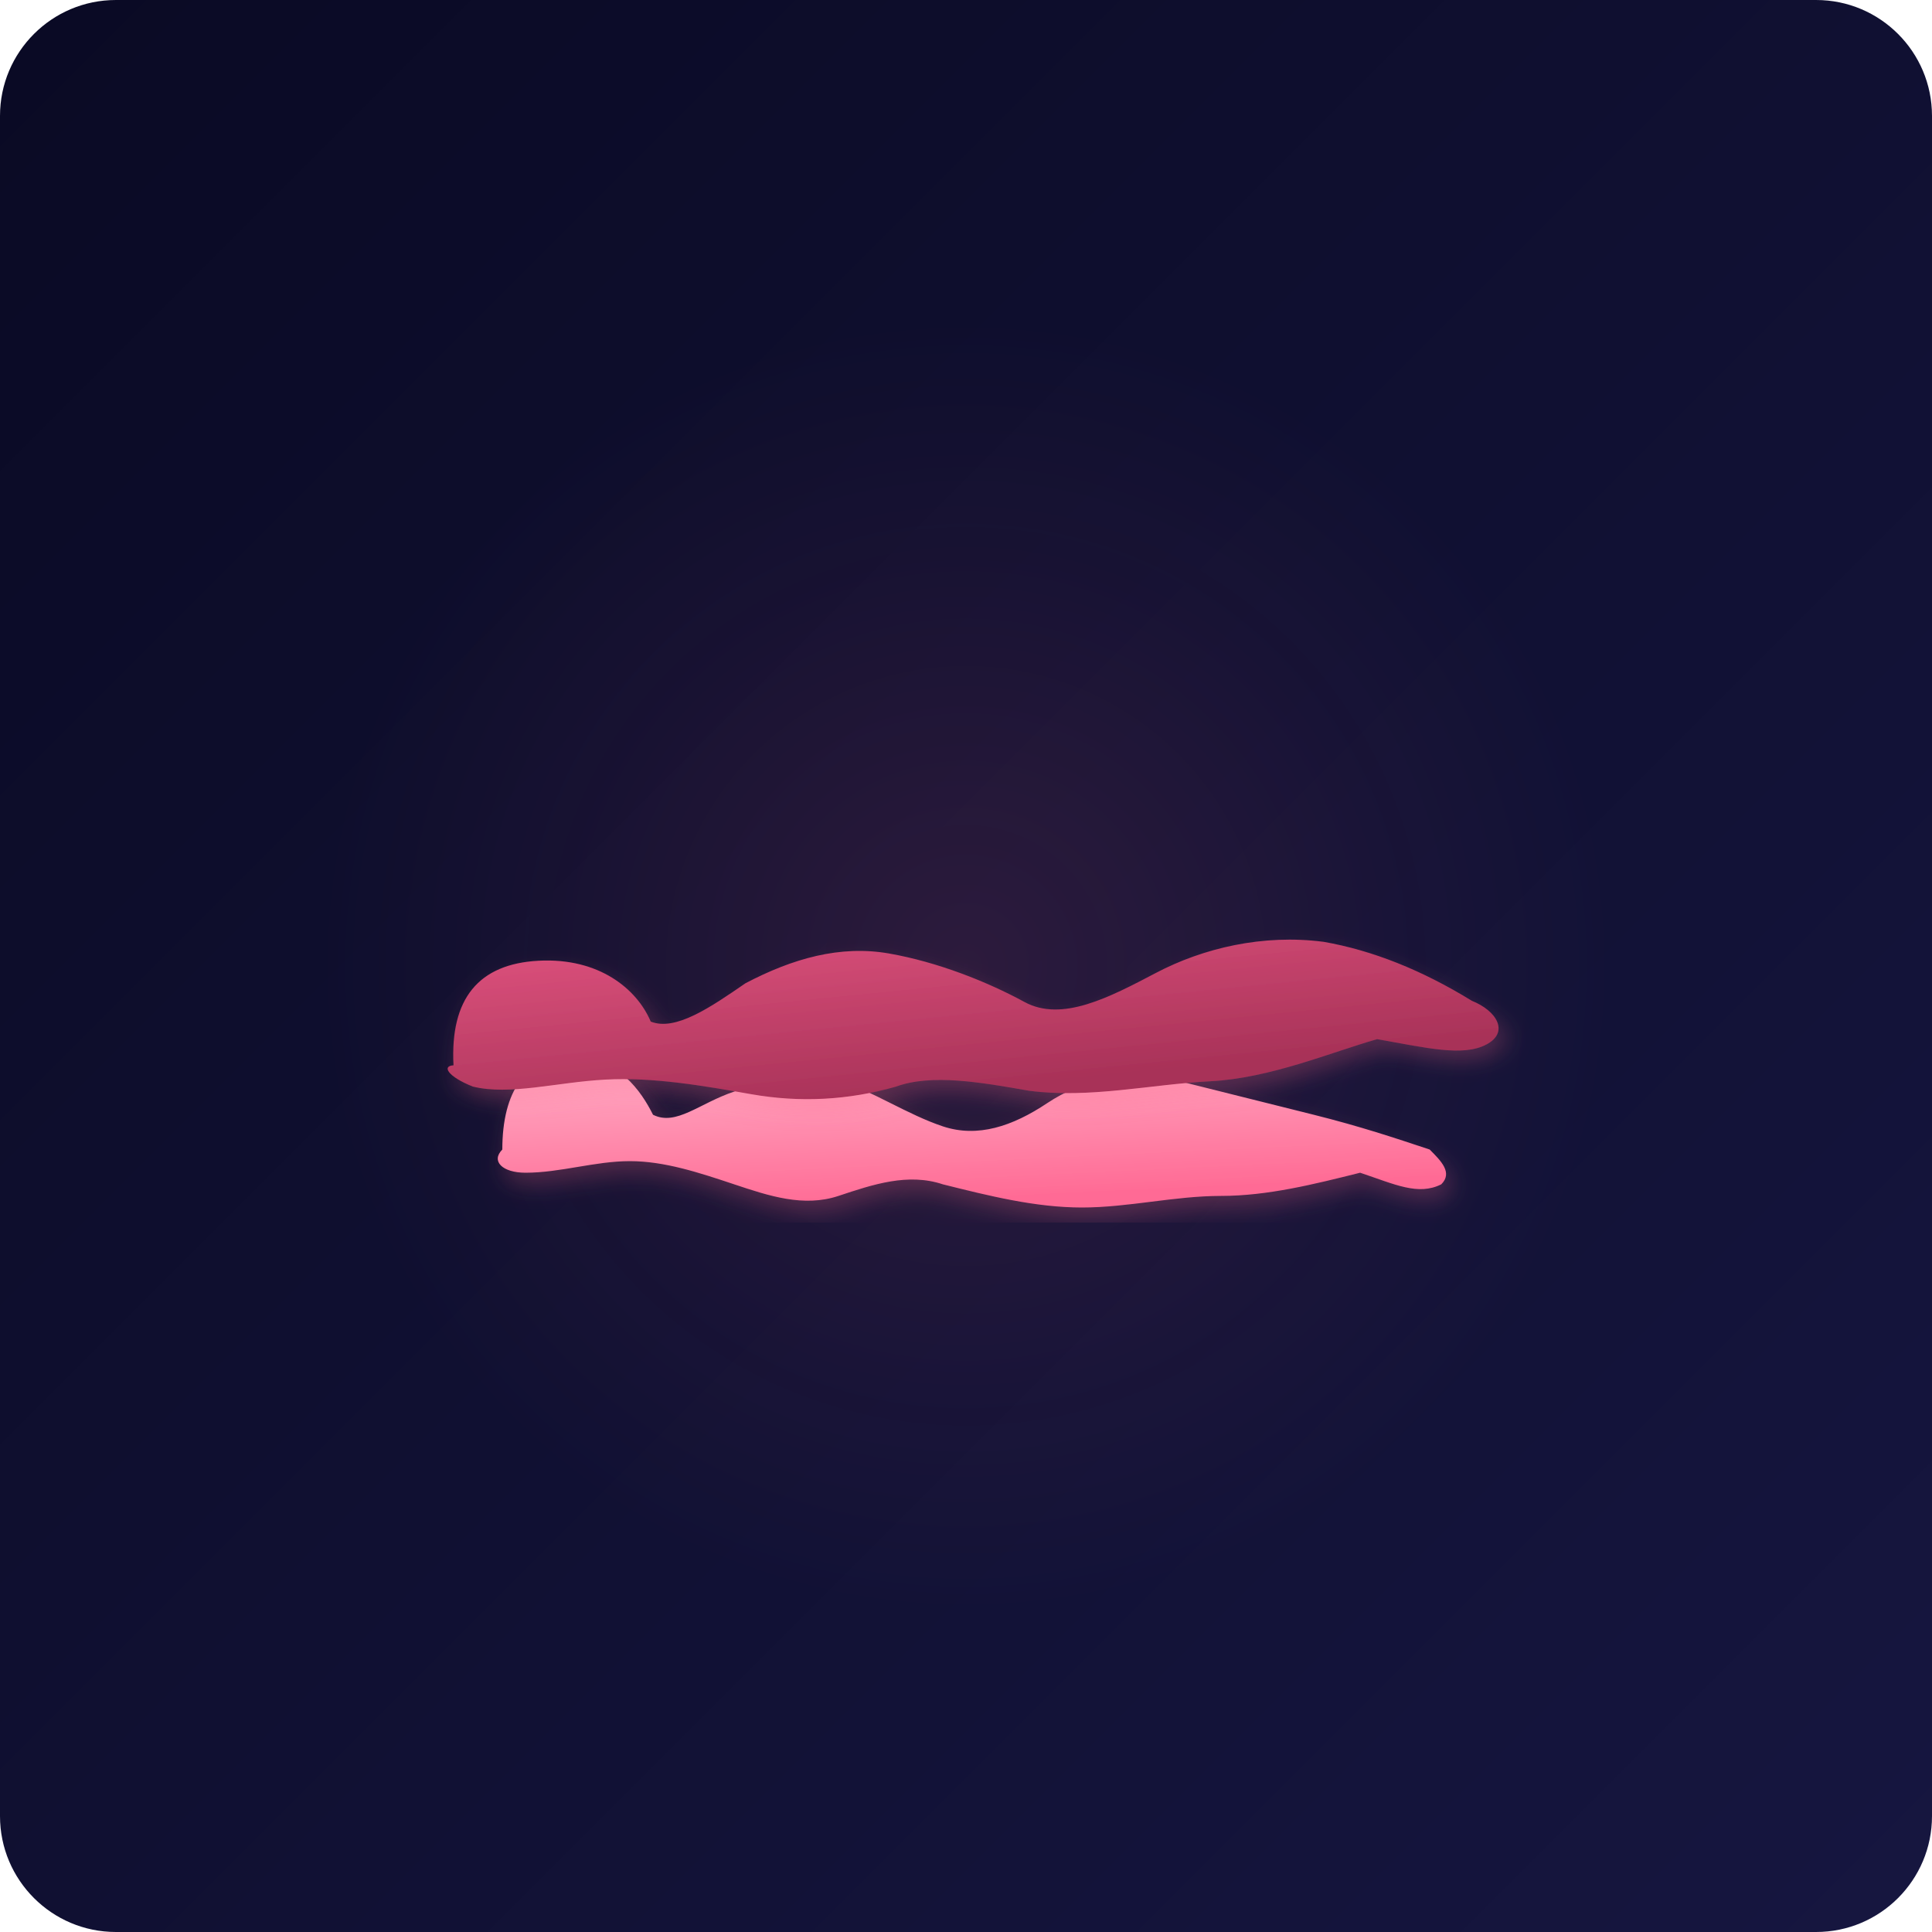
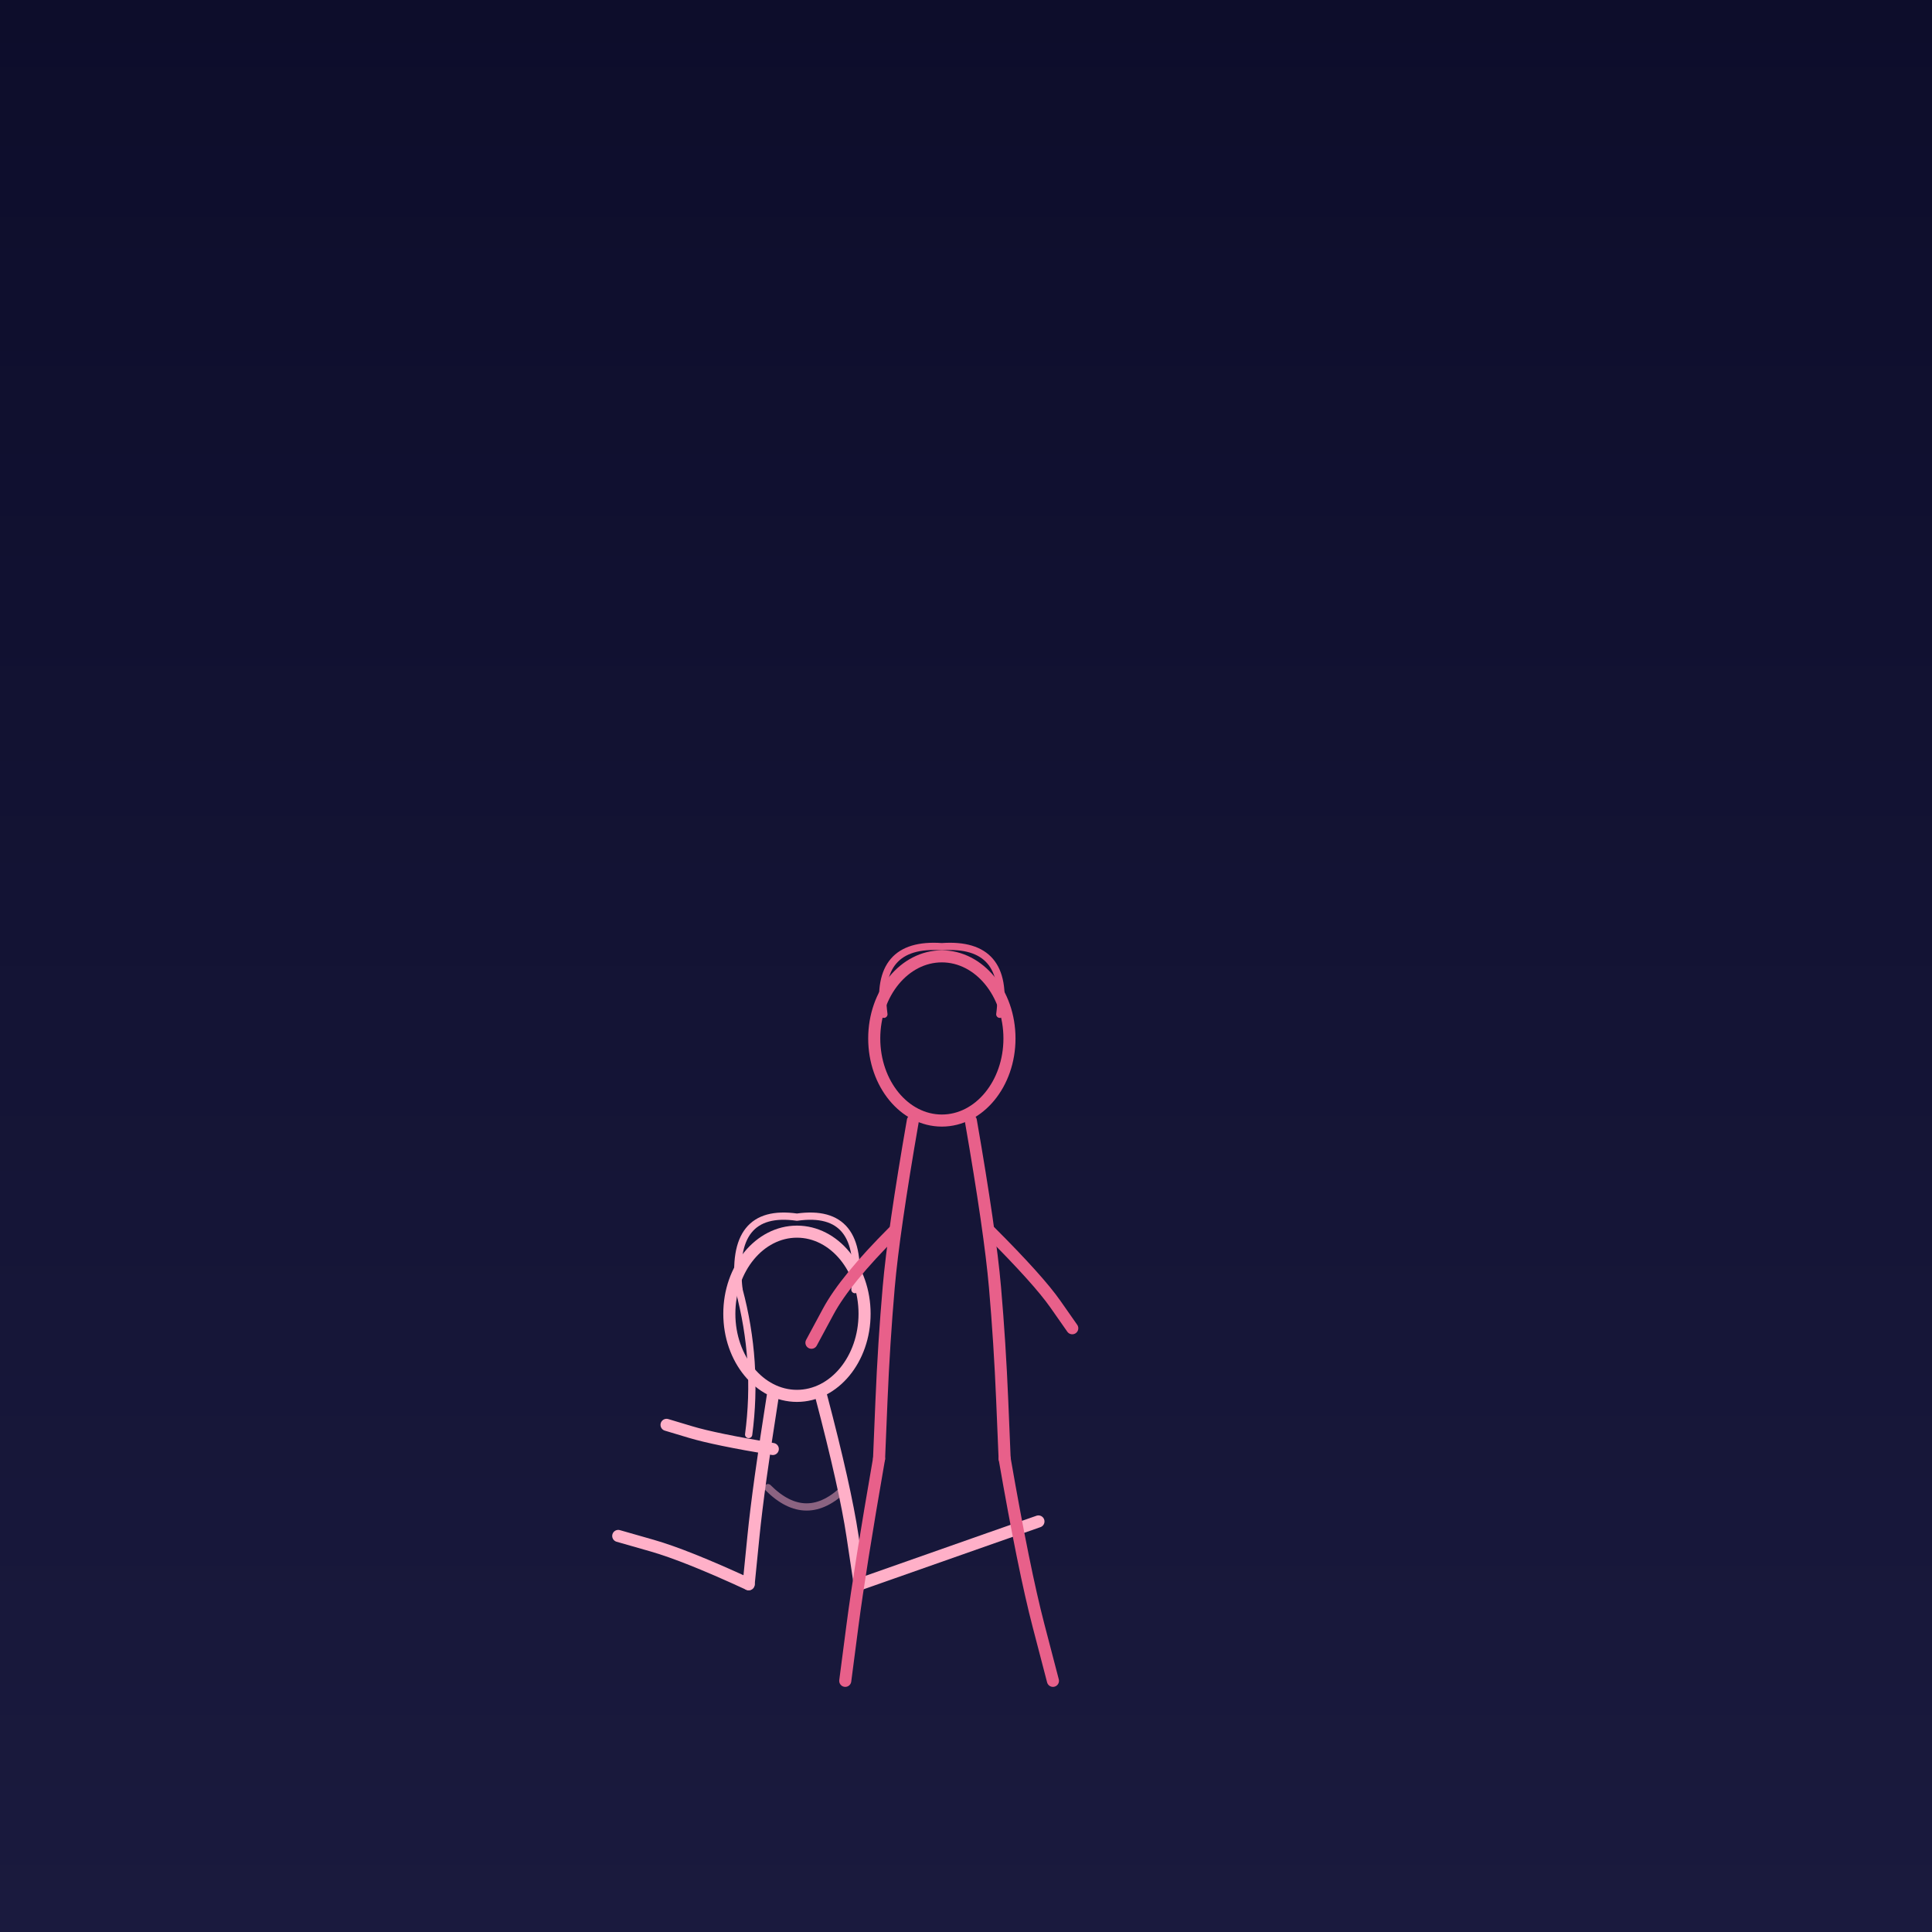
<svg xmlns="http://www.w3.org/2000/svg" viewBox="0 0 400 400" width="400" height="400">
  <defs>
-     <linearGradient id="bg" x1="0" y1="0" x2="1" y2="1">
-       <stop offset="0%" stop-color="#0a0a24" />
-       <stop offset="100%" stop-color="#161640" />
+     <linearGradient id="bg" x1="0" y1="0" x2="0" y2="1">
+       <stop offset="0%" stop-color="#0d0d2b" />
+       <stop offset="100%" stop-color="#1a1a3e" />
    </linearGradient>
-     <linearGradient id="p1" x1="0" y1="0" x2="0.3" y2="1">
-       <stop offset="0%" stop-color="#FFB0C8" />
-       <stop offset="100%" stop-color="#FF6B95" />
-     </linearGradient>
-     <linearGradient id="p2" x1="0" y1="0" x2="0.3" y2="1">
-       <stop offset="0%" stop-color="#D94F7A" />
-       <stop offset="100%" stop-color="#A83258" />
-     </linearGradient>
-     <radialGradient id="glow" cx="50%" cy="50%" r="45%">
-       <stop offset="0%" stop-color="#FF6B8A" stop-opacity="0.12" />
-       <stop offset="70%" stop-color="#FF6B8A" stop-opacity="0.03" />
-       <stop offset="100%" stop-color="#FF6B8A" stop-opacity="0" />
-     </radialGradient>
-     <filter id="sf" x="-10%" y="-10%" width="120%" height="120%">
-       <feGaussianBlur in="SourceAlpha" stdDeviation="2" result="blur" />
-       <feOffset dx="1" dy="2" result="offsetBlur" />
-       <feFlood flood-color="#FF6B8A" flood-opacity="0.25" result="color" />
-       <feComposite in="color" in2="offsetBlur" operator="in" result="shadow" />
-       <feMerge>
-         <feMergeNode in="shadow" />
-         <feMergeNode in="SourceGraphic" />
-       </feMerge>
-     </filter>
  </defs>
-   <rect width="400" height="400" fill="url(#bg)" rx="24" />
-   <circle cx="200" cy="200" r="150" fill="url(#glow)" />
-   <path d="M-80,0 C-80,-10 -76,-16 -68,-16 C-60,-16 -56,-10 -54,-6 C-50,-4 -46,-8 -40,-10 C-34,-12 -28,-14 -22,-12 C-16,-10 -10,-6 -4,-4 C2,-2 8,-4 14,-8 C20,-12 28,-14 36,-12 C44,-10 52,-8 60,-6 C68,-4 74,-2 80,0 C82,2 84,4 82,6 C78,8 74,6 68,4 C60,6 52,8 44,8 C36,8 28,10 20,10 C12,10 4,8 -4,6 C-10,4 -16,6 -22,8 C-28,10 -34,8 -40,6 C-46,4 -52,2 -58,2 C-64,2 -70,4 -76,4 C-80,4 -82,2 -80,0 Z" fill="url(#p1)" transform="translate(200,238) scale(1.2,1.2)" filter="url(#sf)" />
-   <path d="M-85,0 C-85,-12 -80,-18 -70,-18 C-60,-18 -54,-12 -52,-6 C-48,-4 -42,-8 -36,-12 C-28,-16 -20,-18 -12,-16 C-4,-14 4,-10 10,-6 C16,-2 24,-6 32,-10 C40,-14 50,-16 60,-14 C68,-12 76,-8 84,-2 C88,0 90,4 86,6 C82,8 76,6 68,4 C60,6 50,10 40,10 C30,10 20,12 10,10 C2,8 -6,6 -12,8 C-20,10 -28,10 -36,8 C-44,6 -52,4 -60,4 C-68,4 -76,6 -82,4 C-86,2 -87,0 -85,0 Z" fill="url(#p2)" transform="translate(200,215) rotate(-3) scale(1.25,1.15)" filter="url(#sf)" />
+   <rect width="400" height="400" fill="url(#bg)" />
+   <ellipse cx="165" cy="272" rx="14" ry="17" fill="none" stroke="#FFB0C8" stroke-width="2.5" stroke-linecap="round" />
+   <path d="M153,267 Q151,250 165,252 Q179,250 177,267" fill="none" stroke="#FFB0C8" stroke-width="1.5" stroke-linecap="round" stroke-linejoin="round" opacity="1" />
+   <path d="M153,267 Q157,282 155,297" fill="none" stroke="#FFB0C8" stroke-width="1.5" stroke-linecap="round" stroke-linejoin="round" opacity="1" />
+   <path d="M170,289 Q175,308 176.5,318.0 L178,328" fill="none" stroke="#FFB0C8" stroke-width="2.5" stroke-linecap="round" stroke-linejoin="round" opacity="1" />
+   <path d="M160,289 Q157,308 156.0,318.0 L155,328" fill="none" stroke="#FFB0C8" stroke-width="2.5" stroke-linecap="round" stroke-linejoin="round" opacity="1" />
+   <path d="M159,308 Q167,316 175,308" fill="none" stroke="#FFB0C8" stroke-width="1.5" stroke-linecap="round" stroke-linejoin="round" opacity="0.5" />
+   <path d="M178,328 Q195,322 205.0,318.5 L215,315" fill="none" stroke="#FFB0C8" stroke-width="2.5" stroke-linecap="round" stroke-linejoin="round" opacity="1" />
+   <path d="M155,328 Q142,322 135.0,320.0 L128,318" fill="none" stroke="#FFB0C8" stroke-width="2.5" stroke-linecap="round" stroke-linejoin="round" opacity="1" />
+   <path d="M160,300 Q148,298 143.0,296.5 L138,295" fill="none" stroke="#FFB0C8" stroke-width="2.5" stroke-linecap="round" stroke-linejoin="round" opacity="1" />
+   <ellipse cx="195" cy="215" rx="14" ry="17" fill="none" stroke="#E8608A" stroke-width="2.5" stroke-linecap="round" />
+   <path d="M183,210 Q181,195 195,196 Q209,195 207,210" fill="none" stroke="#E8608A" stroke-width="1.5" stroke-linecap="round" stroke-linejoin="round" opacity="1" />
+   <path d="M189,232 Q185,255 184.0,266.5 Q183,278 182.5,290.0 L182,302" fill="none" stroke="#E8608A" stroke-width="2.5" stroke-linecap="round" stroke-linejoin="round" opacity="1" />
+   <path d="M201,232 Q205,255 206.0,266.5 Q207,278 207.5,290.0 L208,302" fill="none" stroke="#E8608A" stroke-width="2.5" stroke-linecap="round" stroke-linejoin="round" opacity="1" />
+   <path d="M182,302 Q178,325 176.5,336.5 L175,348" fill="none" stroke="#E8608A" stroke-width="2.5" stroke-linecap="round" stroke-linejoin="round" opacity="1" />
+   <path d="M208,302 Q212,325 215.0,336.5 L218,348" fill="none" stroke="#E8608A" stroke-width="2.5" stroke-linecap="round" stroke-linejoin="round" opacity="1" />
+   <path d="M185,255 Q175,265 171.5,271.5 L168,278" fill="none" stroke="#E8608A" stroke-width="2.5" stroke-linecap="round" stroke-linejoin="round" opacity="1" />
+   <path d="M205,255 Q215,265 218.5,270.0 L222,275" fill="none" stroke="#E8608A" stroke-width="2.5" stroke-linecap="round" stroke-linejoin="round" opacity="1" />
</svg>
